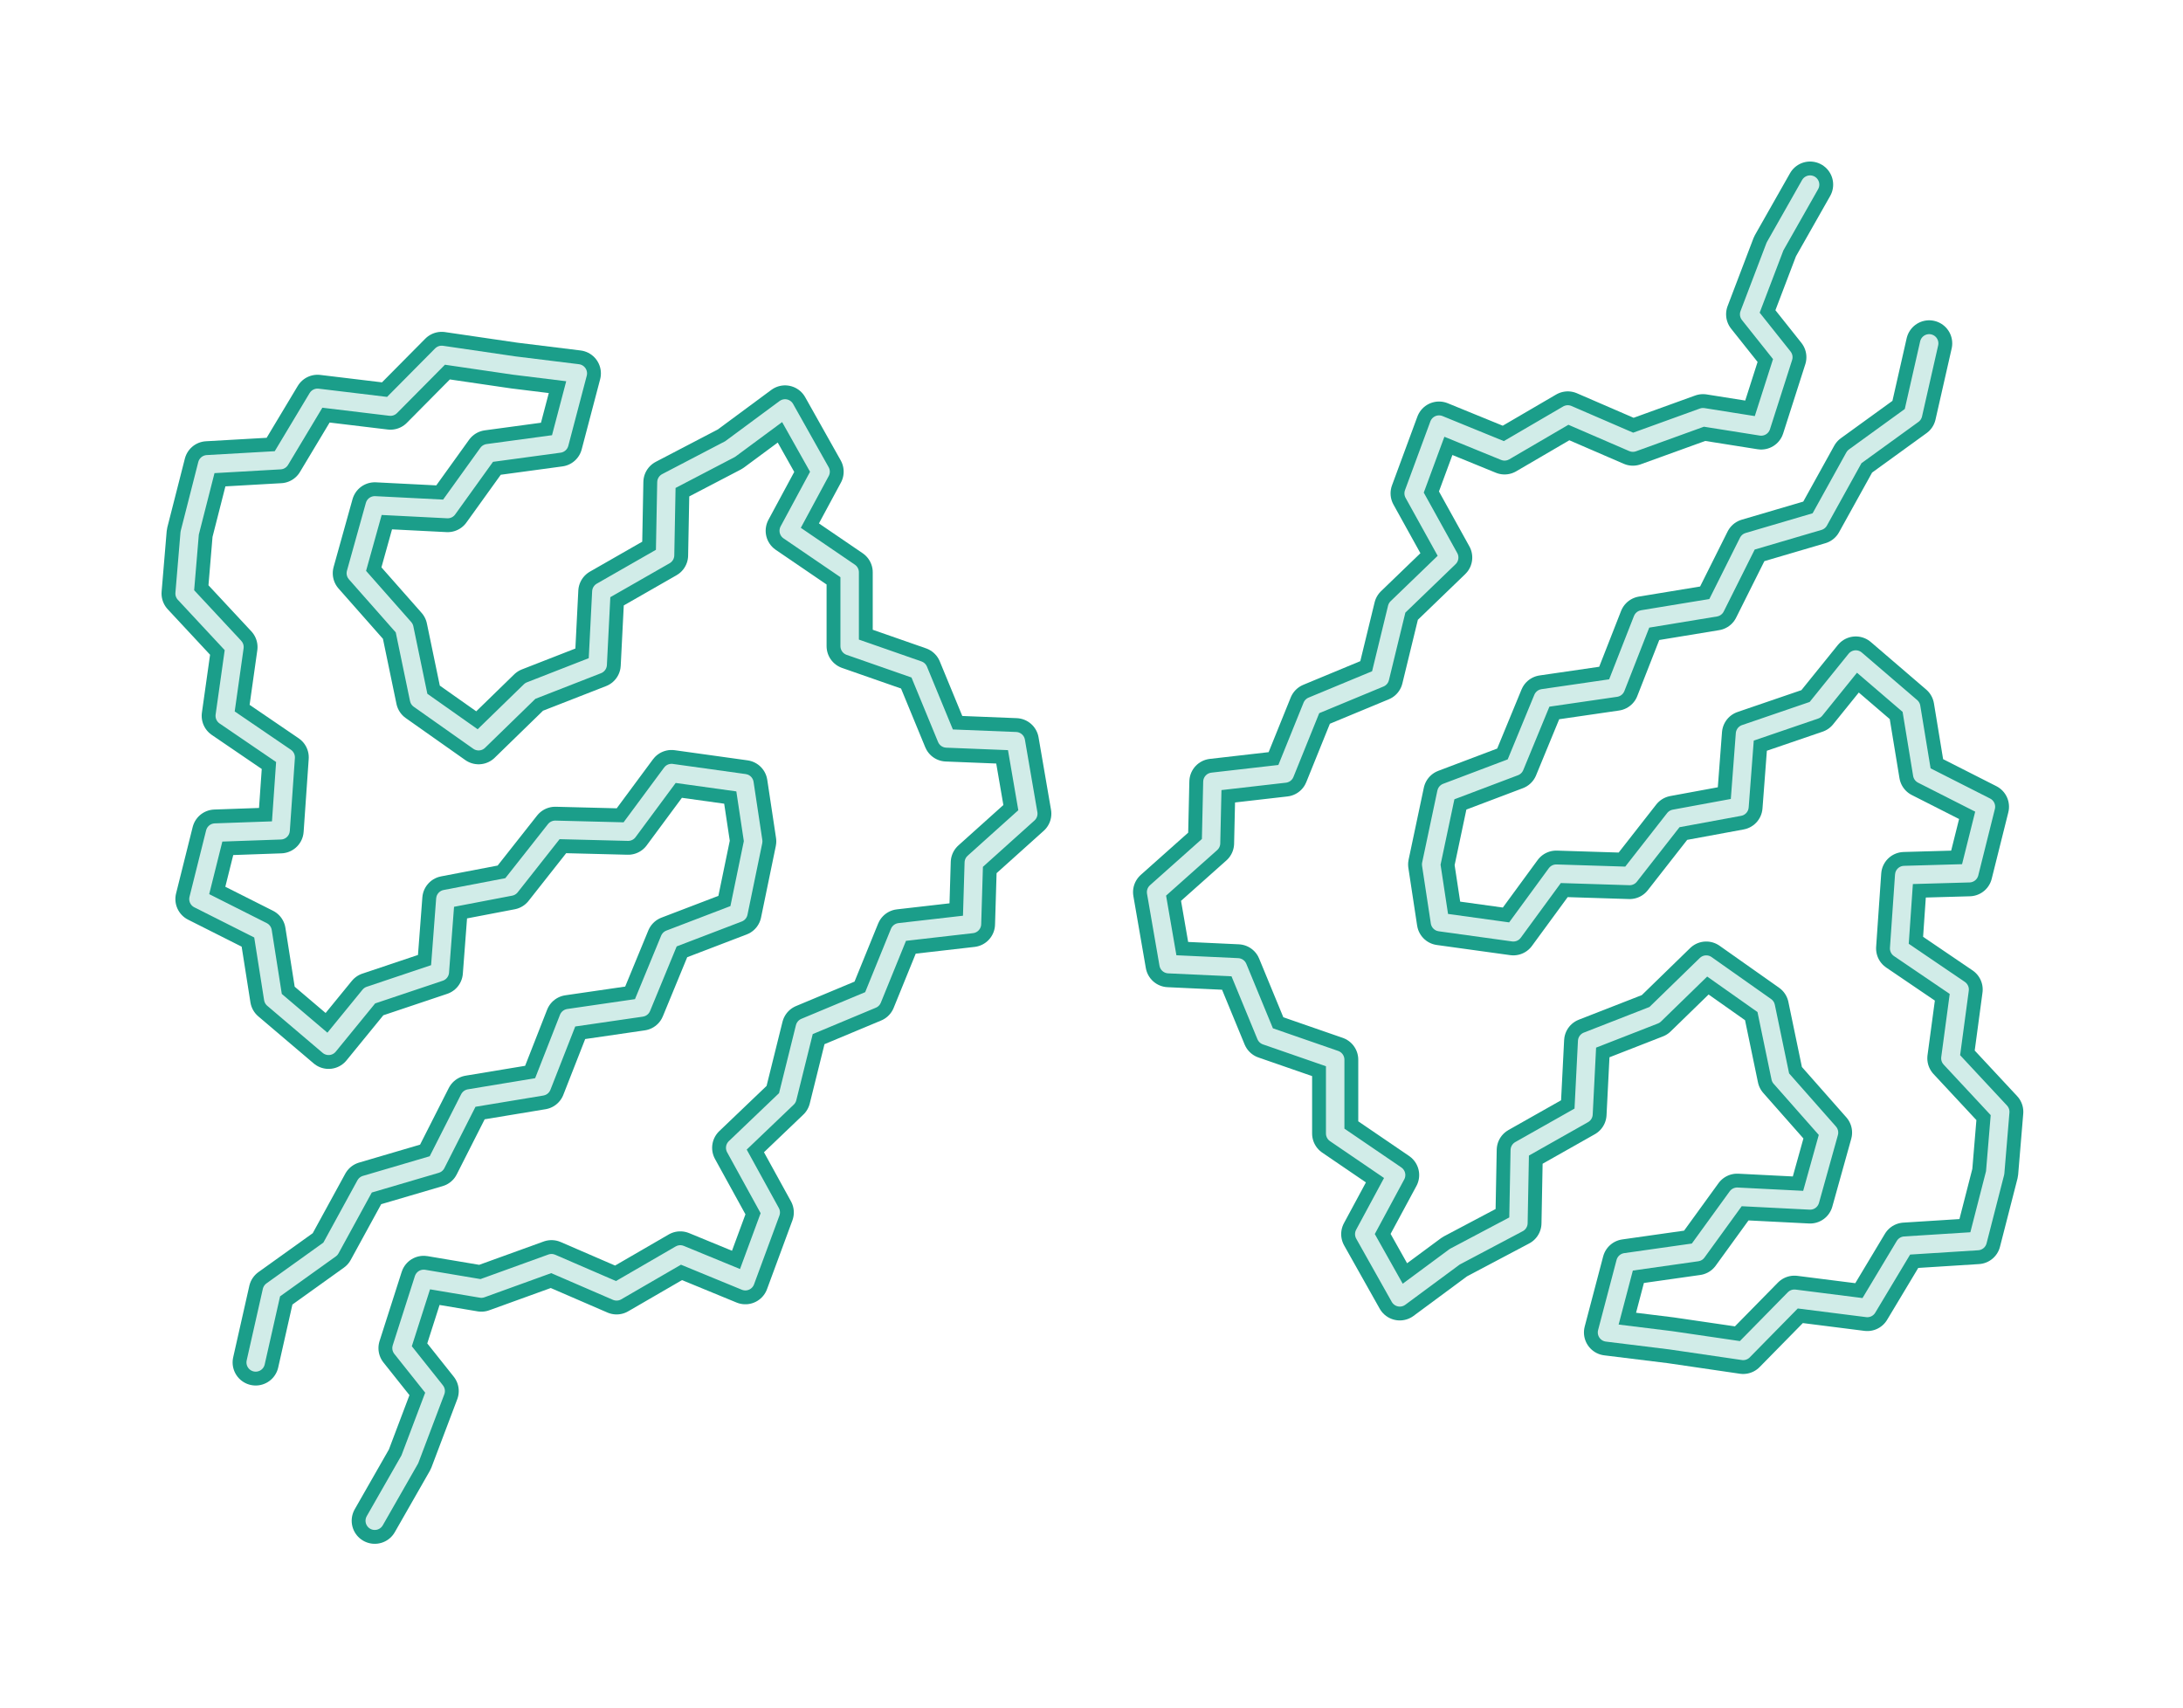
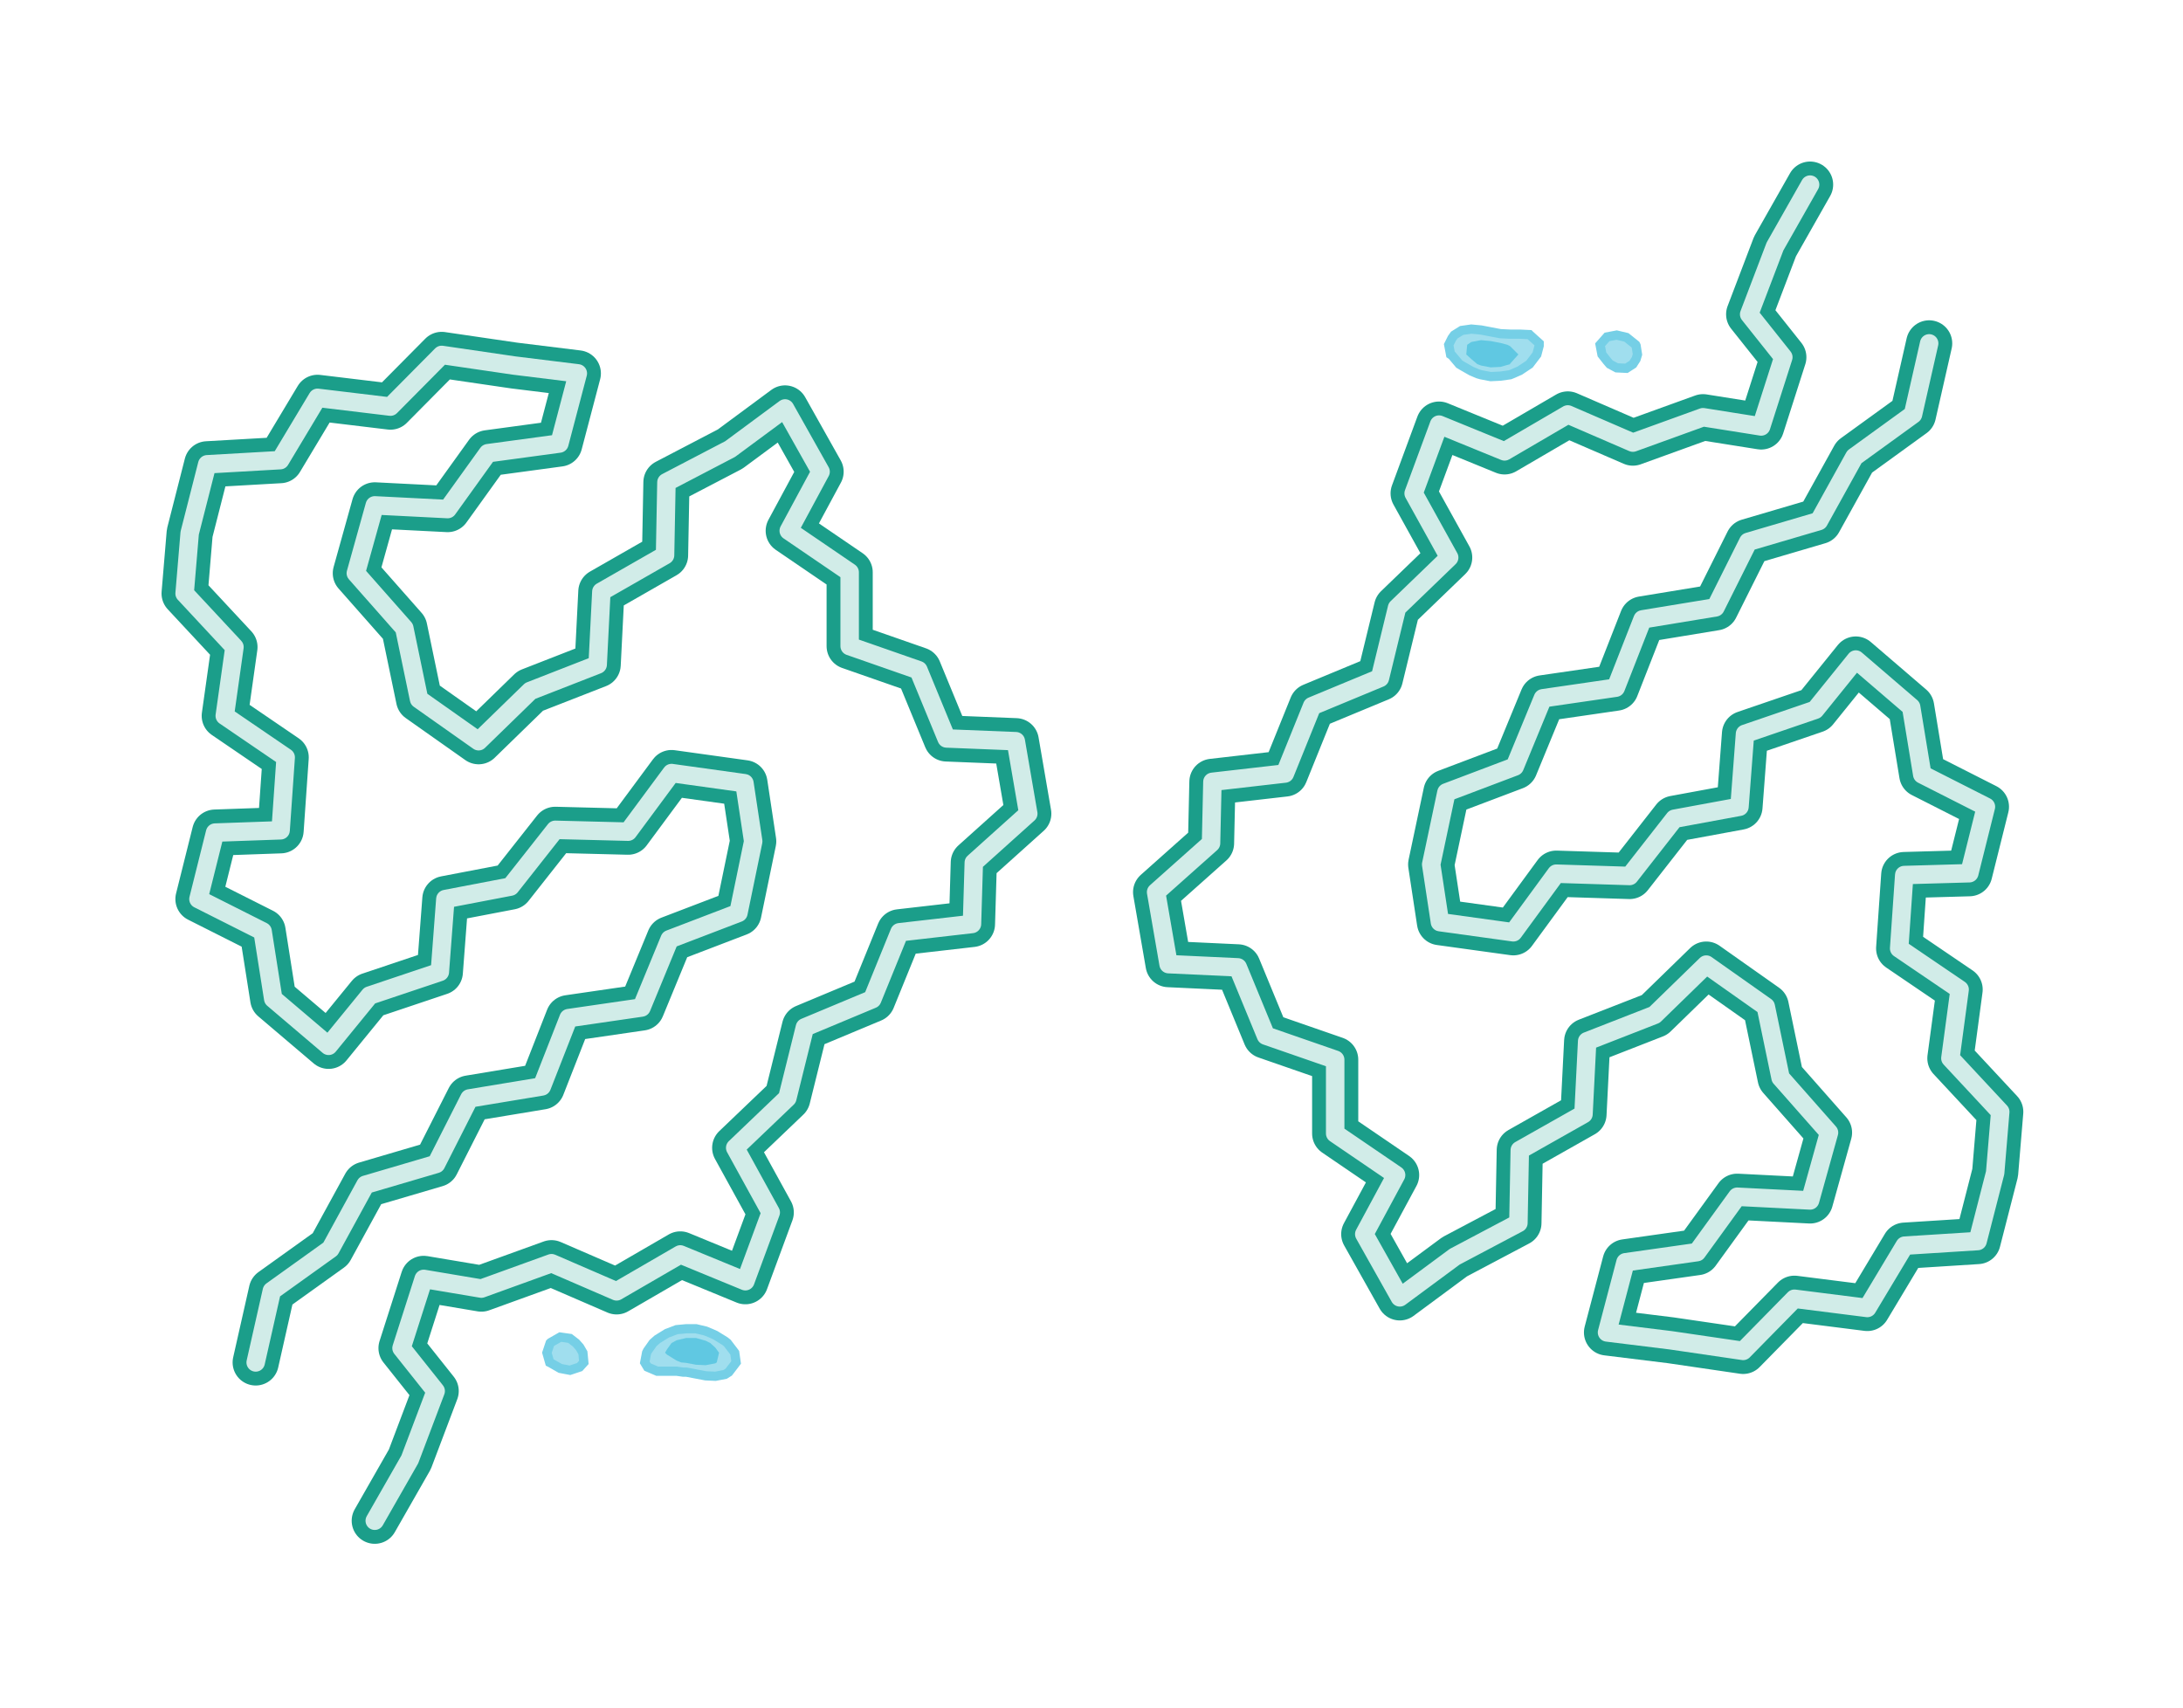
<svg xmlns="http://www.w3.org/2000/svg" width="47.3" height="37.0" viewBox="0 0 47.3 37.0">
  <g id="9TKL" data-chains="A+t">
+     <path class="density" d="M11.93,29.53 L11.91,29.52 L11.85,29.31 L11.92,29.10 L11.93,29.09 L12.14,28.97 L12.35,29.00 L12.48,29.10 L12.56,29.19 L12.63,29.31 L12.65,29.52 L12.56,29.62 L12.35,29.69 L12.14,29.65 L11.93,29.53 Z M14.03,29.62 L13.97,29.52 L14.01,29.31 L14.03,29.27 L14.15,29.10 L14.24,29.02 L14.45,28.89 L14.45,28.89 L14.66,28.81 L14.87,28.79 L15.08,28.79 L15.29,28.84 L15.41,28.89 L15.50,28.93 L15.71,29.06 L15.76,29.10 L15.92,29.31 L15.92,29.31 L15.95,29.52 L15.92,29.56 L15.79,29.73 L15.71,29.78 L15.50,29.82 L15.29,29.81 L15.08,29.77 L14.87,29.73 L14.80,29.73 L14.66,29.71 L14.45,29.71 L14.24,29.71 L14.03,29.62 Z M31.46,7.70 L31.43,7.68 L31.39,7.47 L31.46,7.33 L31.51,7.26 L31.67,7.16 L31.88,7.13 L32.09,7.15 L32.30,7.19 L32.51,7.23 L32.72,7.24 L32.93,7.24 L33.14,7.25 L33.15,7.26 L33.35,7.44 L33.35,7.47 L33.35,7.49 L33.30,7.68 L33.14,7.89 L33.14,7.89 L32.93,8.03 L32.77,8.10 L32.72,8.12 L32.51,8.15 L32.30,8.16 L32.09,8.12 L32.02,8.10 L31.88,8.04 L31.67,7.92 L31.62,7.89 L31.46,7.70 Z M34.82,7.82 L34.71,7.68 L34.67,7.47 L34.82,7.30 L35.03,7.26 L35.24,7.31 L35.44,7.47 L35.45,7.49 L35.48,7.68 L35.45,7.78 L35.38,7.89 L35.24,7.98 L35.03,7.97 L34.88,7.89 L34.82,7.82 Z" fill="#a0deee" fill-rule="evenodd" stroke="#75cfe6" stroke-width="0.2" />
+     <path class="density" d="M14.45,29.35 L14.41,29.31 L14.45,29.24 L14.55,29.10 L14.66,29.04 L14.87,28.99 L15.08,28.99 L15.29,29.05 L15.39,29.10 L15.50,29.20 L15.58,29.31 L15.53,29.52 L15.50,29.54 L15.29,29.58 L15.08,29.57 L14.87,29.53 L14.76,29.52 L14.66,29.48 L14.45,29.35 Z M31.88,7.78 L31.77,7.68 L31.79,7.47 L31.88,7.41 L32.09,7.37 L32.30,7.39 L32.51,7.43 L32.66,7.47 L32.72,7.50 L32.90,7.68 L32.72,7.88 L32.72,7.89 L32.51,7.95 L32.30,7.96 L32.09,7.92 L32.01,7.89 L31.88,7.78 Z" fill="#60c8e2" fill-rule="evenodd" />
    <polyline points="8.12,32.95 8.88,31.62 9.44,30.14 8.70,29.21 9.18,27.71 10.43,27.92 11.95,27.37 13.36,27.98 14.74,27.18 16.15,27.76 16.70,26.27 15.93,24.87 17.06,23.79 17.44,22.26 18.90,21.65 19.49,20.20 21.06,20.02 21.10,18.69 22.28,17.63 22.01,16.06 20.51,16.00 19.90,14.52 18.41,14.00 18.41,12.40 17.09,11.50 17.78,10.22 17.01,8.85 15.82,9.73 14.44,10.45 14.41,12.03 13.03,12.82 12.95,14.40 11.49,14.97 10.37,16.06 9.08,15.15 8.76,13.61 7.71,12.42 8.12,10.95 9.70,11.03 10.57,9.82 12.12,9.61 12.52,8.09 11.14,7.92 9.57,7.69 8.46,8.81 6.88,8.62 6.07,9.97 4.49,10.06 4.11,11.55 4.00,12.86 5.08,14.02 4.87,15.51 6.19,16.41 6.08,17.99 4.66,18.04 4.30,19.48 5.69,20.18 5.92,21.64 7.12,22.66 8.01,21.57 9.53,21.06 9.65,19.48 11.06,19.21 12.03,17.98 13.61,18.02 14.55,16.75 16.13,16.97 16.32,18.23 16.00,19.78 14.51,20.35 13.90,21.83 12.32,22.06 11.74,23.54 10.17,23.80 9.45,25.22 7.92,25.67 7.16,27.06 5.89,27.97 5.54,29.52" fill="none" stroke="#1b9e8a" stroke-width="1.00" stroke-linejoin="round" stroke-linecap="round" />
    <polyline points="39.22,4.00 38.46,5.34 37.90,6.81 38.64,7.74 38.16,9.24 36.90,9.04 35.38,9.59 33.97,8.98 32.60,9.78 31.18,9.20 30.63,10.69 31.40,12.08 30.27,13.17 29.90,14.69 28.43,15.30 27.84,16.76 26.27,16.94 26.24,18.27 25.05,19.33 25.32,20.89 26.82,20.96 27.43,22.44 28.93,22.96 28.93,24.56 30.25,25.46 29.56,26.74 30.33,28.11 31.52,27.23 32.90,26.50 32.93,24.92 34.31,24.14 34.39,22.56 35.85,21.99 36.97,20.90 38.26,21.81 38.58,23.35 39.63,24.54 39.22,26.01 37.64,25.93 36.77,27.13 35.22,27.35 34.82,28.87 36.20,29.04 37.77,29.27 38.88,28.14 40.46,28.34 41.27,26.99 42.85,26.89 43.23,25.41 43.34,24.09 42.26,22.93 42.46,21.44 41.15,20.55 41.26,18.96 42.67,18.92 43.03,17.48 41.65,16.78 41.41,15.32 40.21,14.29 39.33,15.38 37.81,15.90 37.69,17.48 36.28,17.74 35.31,18.98 33.72,18.93 32.79,20.20 31.20,19.98 31.01,18.73 31.34,17.17 32.82,16.61 33.43,15.13 35.01,14.90 35.59,13.42 37.17,13.16 37.88,11.74 39.41,11.29 40.18,9.90 41.45,8.98 41.80,7.44" fill="none" stroke="#1b9e8a" stroke-width="1.00" stroke-linejoin="round" stroke-linecap="round" />
    <polyline points="8.12,32.95 8.88,31.62 9.44,30.14 8.70,29.21 9.18,27.71 10.43,27.92 11.95,27.37 13.36,27.98 14.74,27.18 16.15,27.76 16.70,26.27 15.93,24.87 17.06,23.79 17.44,22.26 18.90,21.65 19.49,20.20 21.06,20.02 21.10,18.69 22.28,17.63 22.01,16.06 20.51,16.00 19.90,14.52 18.41,14.00 18.41,12.40 17.09,11.50 17.78,10.22 17.01,8.85 15.82,9.73 14.44,10.45 14.41,12.03 13.03,12.82 12.95,14.40 11.49,14.97 10.37,16.06 9.08,15.15 8.76,13.61 7.71,12.42 8.12,10.95 9.70,11.03 10.57,9.82 12.12,9.61 12.52,8.09 11.14,7.92 9.57,7.69 8.46,8.81 6.88,8.62 6.07,9.97 4.49,10.06 4.11,11.55 4.00,12.86 5.08,14.02 4.87,15.51 6.19,16.41 6.08,17.99 4.66,18.04 4.30,19.48 5.69,20.18 5.92,21.64 7.12,22.66 8.01,21.57 9.53,21.06 9.65,19.48 11.06,19.21 12.03,17.98 13.61,18.02 14.55,16.75 16.13,16.97 16.32,18.23 16.00,19.78 14.51,20.35 13.90,21.83 12.32,22.06 11.74,23.54 10.17,23.80 9.45,25.22 7.92,25.67 7.16,27.06 5.89,27.97 5.54,29.52" fill="none" stroke="#d1ece8" stroke-width="0.40" stroke-linejoin="round" stroke-linecap="round" />
    <polyline points="39.22,4.00 38.46,5.34 37.90,6.81 38.64,7.74 38.16,9.24 36.90,9.04 35.38,9.59 33.97,8.98 32.60,9.78 31.18,9.20 30.63,10.69 31.40,12.08 30.27,13.17 29.90,14.69 28.43,15.30 27.84,16.76 26.27,16.94 26.24,18.27 25.05,19.33 25.32,20.89 26.82,20.96 27.43,22.44 28.93,22.96 28.93,24.56 30.25,25.46 29.56,26.74 30.33,28.11 31.52,27.23 32.90,26.50 32.93,24.92 34.31,24.14 34.39,22.56 35.85,21.99 36.97,20.90 38.26,21.81 38.58,23.35 39.63,24.54 39.22,26.01 37.64,25.93 36.77,27.13 35.22,27.35 34.82,28.87 36.20,29.04 37.77,29.27 38.88,28.14 40.46,28.34 41.27,26.99 42.85,26.89 43.23,25.41 43.34,24.09 42.26,22.93 42.46,21.44 41.15,20.55 41.26,18.96 42.67,18.92 43.03,17.48 41.65,16.78 41.41,15.32 40.21,14.29 39.33,15.38 37.81,15.90 37.69,17.48 36.28,17.74 35.31,18.98 33.72,18.93 32.79,20.20 31.20,19.98 31.01,18.73 31.34,17.17 32.82,16.61 33.43,15.13 35.01,14.90 35.59,13.42 37.17,13.16 37.88,11.74 39.41,11.29 40.18,9.90 41.45,8.98 41.80,7.44" fill="none" stroke="#d1ece8" stroke-width="0.40" stroke-linejoin="round" stroke-linecap="round" />
  </g>
</svg>
